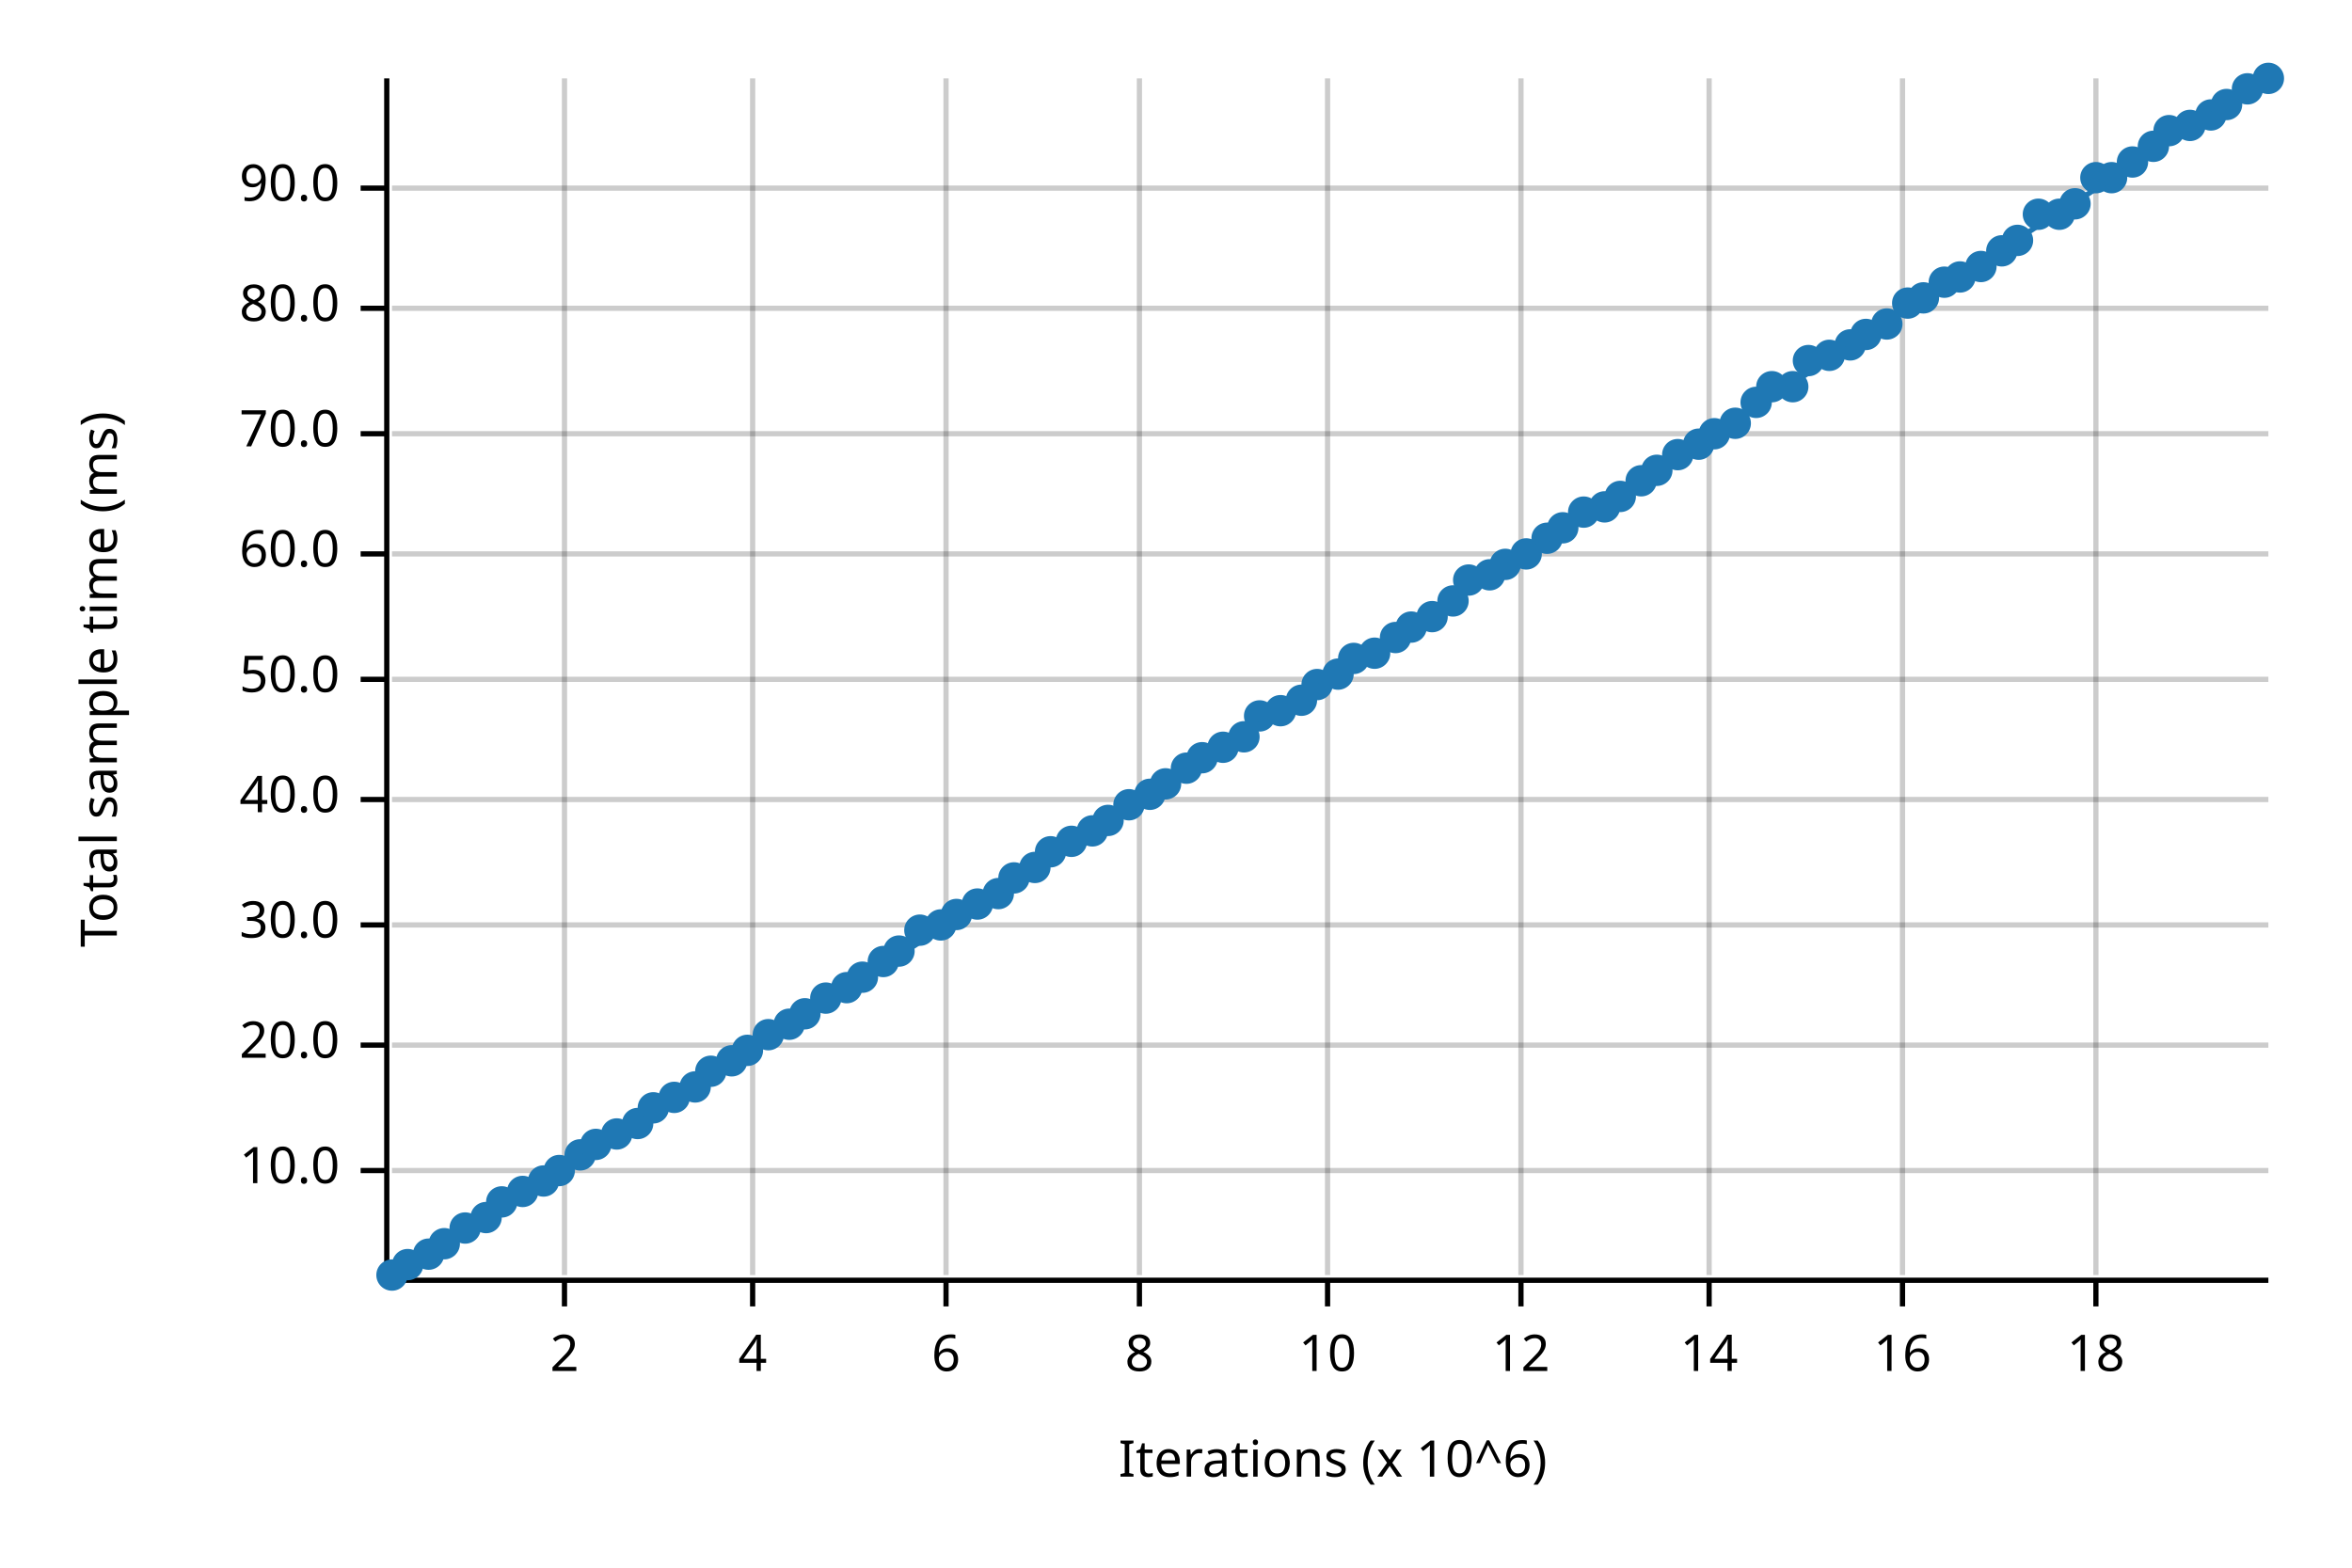
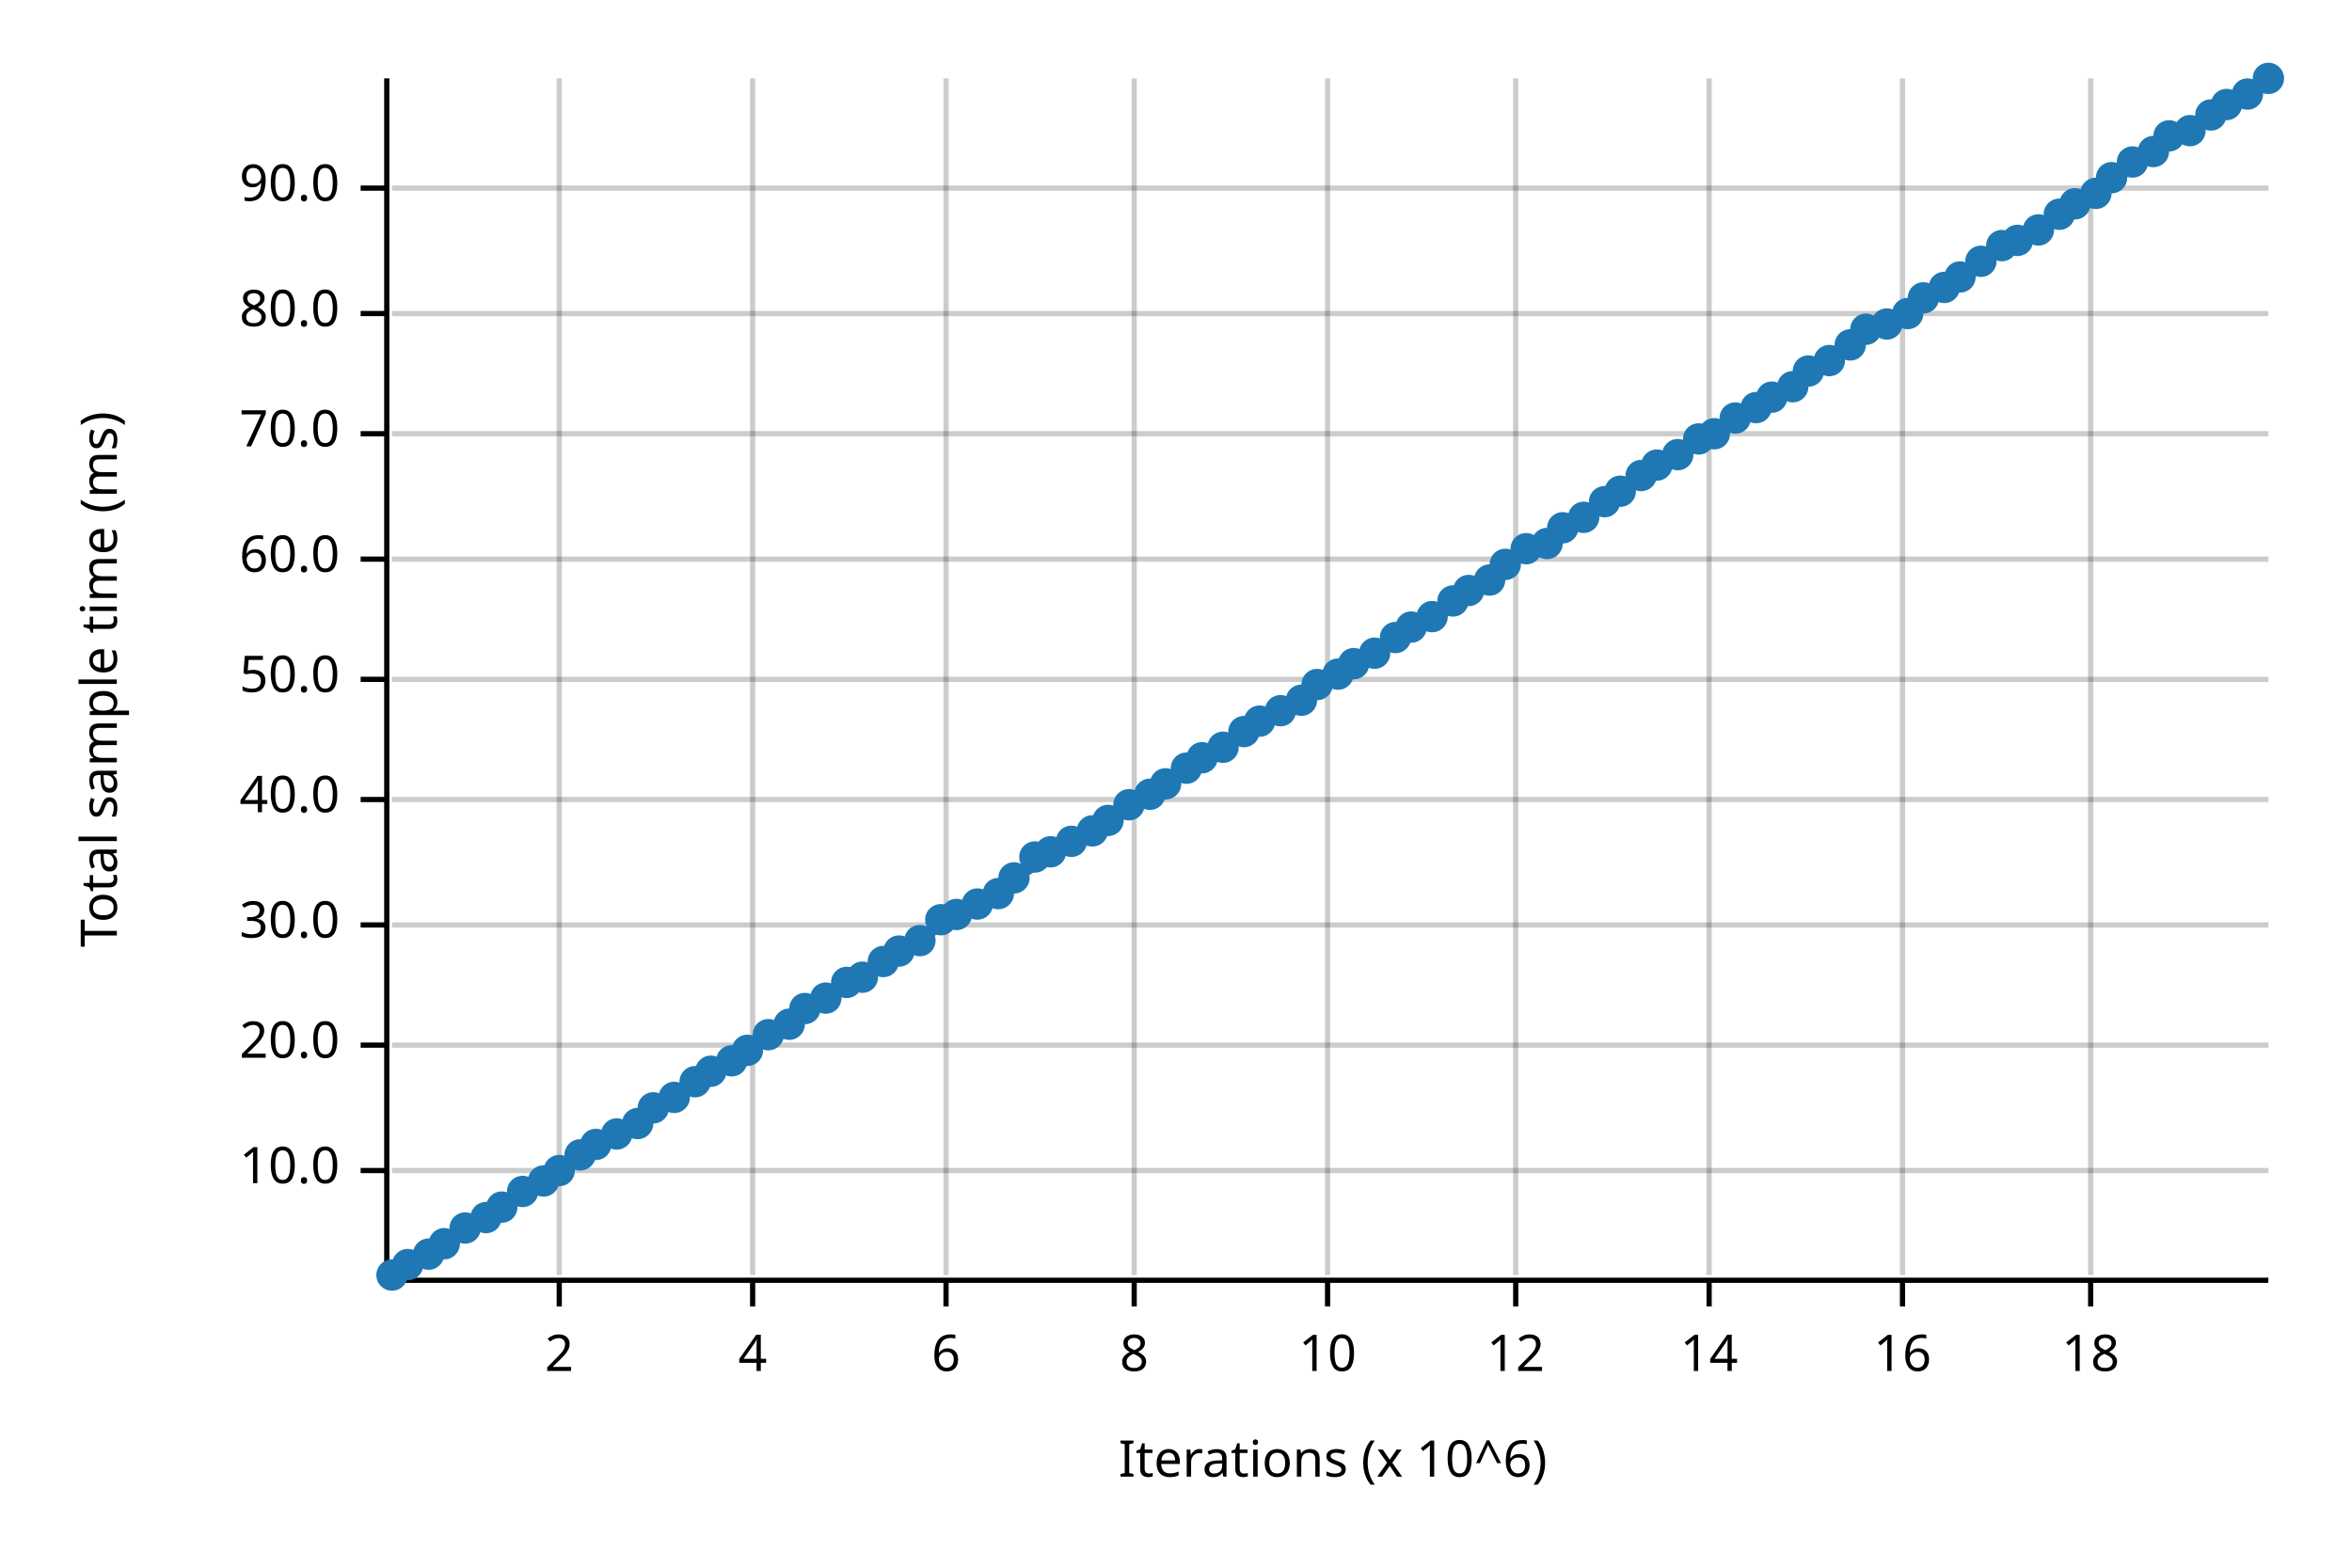
<svg xmlns="http://www.w3.org/2000/svg" width="450" height="300" viewBox="0 0 450 300">
  <text x="15" y="130" dy="0.76em" text-anchor="middle" font-family="sans-serif" font-size="9.677" opacity="1" fill="#000000" transform="rotate(270, 15, 130)">
Total sample time (ms)
</text>
  <text x="255" y="285" dy="-0.5ex" text-anchor="middle" font-family="sans-serif" font-size="9.677" opacity="1" fill="#000000">
Iterations (x 10^6)
</text>
-   <line opacity="0.2" stroke="#000000" stroke-width="1" x1="108" y1="244" x2="108" y2="15" />
+   <line opacity="0.2" stroke="#000000" stroke-width="1" x1="107" y1="244" x2="107" y2="15" />
  <line opacity="0.2" stroke="#000000" stroke-width="1" x1="144" y1="244" x2="144" y2="15" />
  <line opacity="0.2" stroke="#000000" stroke-width="1" x1="181" y1="244" x2="181" y2="15" />
-   <line opacity="0.2" stroke="#000000" stroke-width="1" x1="218" y1="244" x2="218" y2="15" />
+   <line opacity="0.2" stroke="#000000" stroke-width="1" x1="217" y1="244" x2="217" y2="15" />
  <line opacity="0.2" stroke="#000000" stroke-width="1" x1="254" y1="244" x2="254" y2="15" />
-   <line opacity="0.2" stroke="#000000" stroke-width="1" x1="291" y1="244" x2="291" y2="15" />
+   <line opacity="0.2" stroke="#000000" stroke-width="1" x1="290" y1="244" x2="290" y2="15" />
  <line opacity="0.2" stroke="#000000" stroke-width="1" x1="327" y1="244" x2="327" y2="15" />
  <line opacity="0.2" stroke="#000000" stroke-width="1" x1="364" y1="244" x2="364" y2="15" />
-   <line opacity="0.2" stroke="#000000" stroke-width="1" x1="401" y1="244" x2="401" y2="15" />
+   <line opacity="0.2" stroke="#000000" stroke-width="1" x1="400" y1="244" x2="400" y2="15" />
  <line opacity="0.2" stroke="#000000" stroke-width="1" x1="75" y1="224" x2="434" y2="224" />
  <line opacity="0.2" stroke="#000000" stroke-width="1" x1="75" y1="200" x2="434" y2="200" />
  <line opacity="0.2" stroke="#000000" stroke-width="1" x1="75" y1="177" x2="434" y2="177" />
  <line opacity="0.2" stroke="#000000" stroke-width="1" x1="75" y1="153" x2="434" y2="153" />
  <line opacity="0.2" stroke="#000000" stroke-width="1" x1="75" y1="130" x2="434" y2="130" />
-   <line opacity="0.2" stroke="#000000" stroke-width="1" x1="75" y1="106" x2="434" y2="106" />
+   <line opacity="0.2" stroke="#000000" stroke-width="1" x1="75" y1="107" x2="434" y2="107" />
  <line opacity="0.2" stroke="#000000" stroke-width="1" x1="75" y1="83" x2="434" y2="83" />
-   <line opacity="0.2" stroke="#000000" stroke-width="1" x1="75" y1="59" x2="434" y2="59" />
+   <line opacity="0.2" stroke="#000000" stroke-width="1" x1="75" y1="60" x2="434" y2="60" />
  <line opacity="0.2" stroke="#000000" stroke-width="1" x1="75" y1="36" x2="434" y2="36" />
  <polyline fill="none" opacity="1" stroke="#000000" stroke-width="1" points="74,15 74,244 " />
  <text x="65" y="224" dy="0.5ex" text-anchor="end" font-family="sans-serif" font-size="9.677" opacity="1" fill="#000000">
10.0
</text>
  <polyline fill="none" opacity="1" stroke="#000000" stroke-width="1" points="69,224 74,224 " />
  <text x="65" y="200" dy="0.5ex" text-anchor="end" font-family="sans-serif" font-size="9.677" opacity="1" fill="#000000">
20.0
</text>
  <polyline fill="none" opacity="1" stroke="#000000" stroke-width="1" points="69,200 74,200 " />
  <text x="65" y="177" dy="0.5ex" text-anchor="end" font-family="sans-serif" font-size="9.677" opacity="1" fill="#000000">
30.0
</text>
  <polyline fill="none" opacity="1" stroke="#000000" stroke-width="1" points="69,177 74,177 " />
  <text x="65" y="153" dy="0.5ex" text-anchor="end" font-family="sans-serif" font-size="9.677" opacity="1" fill="#000000">
40.0
</text>
  <polyline fill="none" opacity="1" stroke="#000000" stroke-width="1" points="69,153 74,153 " />
  <text x="65" y="130" dy="0.5ex" text-anchor="end" font-family="sans-serif" font-size="9.677" opacity="1" fill="#000000">
50.0
</text>
  <polyline fill="none" opacity="1" stroke="#000000" stroke-width="1" points="69,130 74,130 " />
-   <text x="65" y="106" dy="0.5ex" text-anchor="end" font-family="sans-serif" font-size="9.677" opacity="1" fill="#000000">
+   <text x="65" y="107" dy="0.5ex" text-anchor="end" font-family="sans-serif" font-size="9.677" opacity="1" fill="#000000">
60.0
</text>
-   <polyline fill="none" opacity="1" stroke="#000000" stroke-width="1" points="69,106 74,106 " />
+   <polyline fill="none" opacity="1" stroke="#000000" stroke-width="1" points="69,107 74,107 " />
  <text x="65" y="83" dy="0.5ex" text-anchor="end" font-family="sans-serif" font-size="9.677" opacity="1" fill="#000000">
70.0
</text>
  <polyline fill="none" opacity="1" stroke="#000000" stroke-width="1" points="69,83 74,83 " />
-   <text x="65" y="59" dy="0.5ex" text-anchor="end" font-family="sans-serif" font-size="9.677" opacity="1" fill="#000000">
+   <text x="65" y="60" dy="0.5ex" text-anchor="end" font-family="sans-serif" font-size="9.677" opacity="1" fill="#000000">
80.0
</text>
-   <polyline fill="none" opacity="1" stroke="#000000" stroke-width="1" points="69,59 74,59 " />
+   <polyline fill="none" opacity="1" stroke="#000000" stroke-width="1" points="69,60 74,60 " />
  <text x="65" y="36" dy="0.5ex" text-anchor="end" font-family="sans-serif" font-size="9.677" opacity="1" fill="#000000">
90.0
</text>
  <polyline fill="none" opacity="1" stroke="#000000" stroke-width="1" points="69,36 74,36 " />
  <polyline fill="none" opacity="1" stroke="#000000" stroke-width="1" points="75,245 434,245 " />
-   <text x="108" y="255" dy="0.76em" text-anchor="middle" font-family="sans-serif" font-size="9.677" opacity="1" fill="#000000">
+   <text x="107" y="255" dy="0.76em" text-anchor="middle" font-family="sans-serif" font-size="9.677" opacity="1" fill="#000000">
2
</text>
-   <polyline fill="none" opacity="1" stroke="#000000" stroke-width="1" points="108,245 108,250 " />
+   <polyline fill="none" opacity="1" stroke="#000000" stroke-width="1" points="107,245 107,250 " />
  <text x="144" y="255" dy="0.76em" text-anchor="middle" font-family="sans-serif" font-size="9.677" opacity="1" fill="#000000">
4
</text>
  <polyline fill="none" opacity="1" stroke="#000000" stroke-width="1" points="144,245 144,250 " />
  <text x="181" y="255" dy="0.76em" text-anchor="middle" font-family="sans-serif" font-size="9.677" opacity="1" fill="#000000">
6
</text>
  <polyline fill="none" opacity="1" stroke="#000000" stroke-width="1" points="181,245 181,250 " />
-   <text x="218" y="255" dy="0.76em" text-anchor="middle" font-family="sans-serif" font-size="9.677" opacity="1" fill="#000000">
+   <text x="217" y="255" dy="0.76em" text-anchor="middle" font-family="sans-serif" font-size="9.677" opacity="1" fill="#000000">
8
</text>
-   <polyline fill="none" opacity="1" stroke="#000000" stroke-width="1" points="218,245 218,250 " />
+   <polyline fill="none" opacity="1" stroke="#000000" stroke-width="1" points="217,245 217,250 " />
  <text x="254" y="255" dy="0.76em" text-anchor="middle" font-family="sans-serif" font-size="9.677" opacity="1" fill="#000000">
10
</text>
  <polyline fill="none" opacity="1" stroke="#000000" stroke-width="1" points="254,245 254,250 " />
-   <text x="291" y="255" dy="0.76em" text-anchor="middle" font-family="sans-serif" font-size="9.677" opacity="1" fill="#000000">
+   <text x="290" y="255" dy="0.76em" text-anchor="middle" font-family="sans-serif" font-size="9.677" opacity="1" fill="#000000">
12
</text>
-   <polyline fill="none" opacity="1" stroke="#000000" stroke-width="1" points="291,245 291,250 " />
+   <polyline fill="none" opacity="1" stroke="#000000" stroke-width="1" points="290,245 290,250 " />
  <text x="327" y="255" dy="0.76em" text-anchor="middle" font-family="sans-serif" font-size="9.677" opacity="1" fill="#000000">
14
</text>
  <polyline fill="none" opacity="1" stroke="#000000" stroke-width="1" points="327,245 327,250 " />
  <text x="364" y="255" dy="0.76em" text-anchor="middle" font-family="sans-serif" font-size="9.677" opacity="1" fill="#000000">
16
</text>
  <polyline fill="none" opacity="1" stroke="#000000" stroke-width="1" points="364,245 364,250 " />
-   <text x="401" y="255" dy="0.76em" text-anchor="middle" font-family="sans-serif" font-size="9.677" opacity="1" fill="#000000">
+   <text x="400" y="255" dy="0.76em" text-anchor="middle" font-family="sans-serif" font-size="9.677" opacity="1" fill="#000000">
18
</text>
-   <polyline fill="none" opacity="1" stroke="#000000" stroke-width="1" points="401,245 401,250 " />
+   <polyline fill="none" opacity="1" stroke="#000000" stroke-width="1" points="400,245 400,250 " />
  <circle cx="75" cy="244" r="3" opacity="1" fill="#1F78B4" stroke="none" stroke-width="1" />
  <circle cx="78" cy="242" r="3" opacity="1" fill="#1F78B4" stroke="none" stroke-width="1" />
  <circle cx="82" cy="240" r="3" opacity="1" fill="#1F78B4" stroke="none" stroke-width="1" />
  <circle cx="85" cy="238" r="3" opacity="1" fill="#1F78B4" stroke="none" stroke-width="1" />
  <circle cx="89" cy="235" r="3" opacity="1" fill="#1F78B4" stroke="none" stroke-width="1" />
  <circle cx="93" cy="233" r="3" opacity="1" fill="#1F78B4" stroke="none" stroke-width="1" />
-   <circle cx="96" cy="230" r="3" opacity="1" fill="#1F78B4" stroke="none" stroke-width="1" />
+   <circle cx="96" cy="231" r="3" opacity="1" fill="#1F78B4" stroke="none" stroke-width="1" />
  <circle cx="100" cy="228" r="3" opacity="1" fill="#1F78B4" stroke="none" stroke-width="1" />
  <circle cx="104" cy="226" r="3" opacity="1" fill="#1F78B4" stroke="none" stroke-width="1" />
  <circle cx="107" cy="224" r="3" opacity="1" fill="#1F78B4" stroke="none" stroke-width="1" />
  <circle cx="111" cy="221" r="3" opacity="1" fill="#1F78B4" stroke="none" stroke-width="1" />
  <circle cx="114" cy="219" r="3" opacity="1" fill="#1F78B4" stroke="none" stroke-width="1" />
  <circle cx="118" cy="217" r="3" opacity="1" fill="#1F78B4" stroke="none" stroke-width="1" />
  <circle cx="122" cy="215" r="3" opacity="1" fill="#1F78B4" stroke="none" stroke-width="1" />
  <circle cx="125" cy="212" r="3" opacity="1" fill="#1F78B4" stroke="none" stroke-width="1" />
  <circle cx="129" cy="210" r="3" opacity="1" fill="#1F78B4" stroke="none" stroke-width="1" />
-   <circle cx="133" cy="208" r="3" opacity="1" fill="#1F78B4" stroke="none" stroke-width="1" />
+   <circle cx="133" cy="207" r="3" opacity="1" fill="#1F78B4" stroke="none" stroke-width="1" />
  <circle cx="136" cy="205" r="3" opacity="1" fill="#1F78B4" stroke="none" stroke-width="1" />
  <circle cx="140" cy="203" r="3" opacity="1" fill="#1F78B4" stroke="none" stroke-width="1" />
  <circle cx="143" cy="201" r="3" opacity="1" fill="#1F78B4" stroke="none" stroke-width="1" />
  <circle cx="147" cy="198" r="3" opacity="1" fill="#1F78B4" stroke="none" stroke-width="1" />
  <circle cx="151" cy="196" r="3" opacity="1" fill="#1F78B4" stroke="none" stroke-width="1" />
-   <circle cx="154" cy="194" r="3" opacity="1" fill="#1F78B4" stroke="none" stroke-width="1" />
+   <circle cx="154" cy="193" r="3" opacity="1" fill="#1F78B4" stroke="none" stroke-width="1" />
  <circle cx="158" cy="191" r="3" opacity="1" fill="#1F78B4" stroke="none" stroke-width="1" />
-   <circle cx="162" cy="189" r="3" opacity="1" fill="#1F78B4" stroke="none" stroke-width="1" />
+   <circle cx="162" cy="188" r="3" opacity="1" fill="#1F78B4" stroke="none" stroke-width="1" />
  <circle cx="165" cy="187" r="3" opacity="1" fill="#1F78B4" stroke="none" stroke-width="1" />
  <circle cx="169" cy="184" r="3" opacity="1" fill="#1F78B4" stroke="none" stroke-width="1" />
  <circle cx="172" cy="182" r="3" opacity="1" fill="#1F78B4" stroke="none" stroke-width="1" />
-   <circle cx="176" cy="178" r="3" opacity="1" fill="#1F78B4" stroke="none" stroke-width="1" />
-   <circle cx="180" cy="177" r="3" opacity="1" fill="#1F78B4" stroke="none" stroke-width="1" />
+   <circle cx="176" cy="180" r="3" opacity="1" fill="#1F78B4" stroke="none" stroke-width="1" />
+   <circle cx="180" cy="176" r="3" opacity="1" fill="#1F78B4" stroke="none" stroke-width="1" />
  <circle cx="183" cy="175" r="3" opacity="1" fill="#1F78B4" stroke="none" stroke-width="1" />
  <circle cx="187" cy="173" r="3" opacity="1" fill="#1F78B4" stroke="none" stroke-width="1" />
  <circle cx="191" cy="171" r="3" opacity="1" fill="#1F78B4" stroke="none" stroke-width="1" />
  <circle cx="194" cy="168" r="3" opacity="1" fill="#1F78B4" stroke="none" stroke-width="1" />
-   <circle cx="198" cy="166" r="3" opacity="1" fill="#1F78B4" stroke="none" stroke-width="1" />
+   <circle cx="198" cy="164" r="3" opacity="1" fill="#1F78B4" stroke="none" stroke-width="1" />
  <circle cx="201" cy="163" r="3" opacity="1" fill="#1F78B4" stroke="none" stroke-width="1" />
  <circle cx="205" cy="161" r="3" opacity="1" fill="#1F78B4" stroke="none" stroke-width="1" />
  <circle cx="209" cy="159" r="3" opacity="1" fill="#1F78B4" stroke="none" stroke-width="1" />
  <circle cx="212" cy="157" r="3" opacity="1" fill="#1F78B4" stroke="none" stroke-width="1" />
  <circle cx="216" cy="154" r="3" opacity="1" fill="#1F78B4" stroke="none" stroke-width="1" />
  <circle cx="220" cy="152" r="3" opacity="1" fill="#1F78B4" stroke="none" stroke-width="1" />
  <circle cx="223" cy="150" r="3" opacity="1" fill="#1F78B4" stroke="none" stroke-width="1" />
  <circle cx="227" cy="147" r="3" opacity="1" fill="#1F78B4" stroke="none" stroke-width="1" />
  <circle cx="230" cy="145" r="3" opacity="1" fill="#1F78B4" stroke="none" stroke-width="1" />
  <circle cx="234" cy="143" r="3" opacity="1" fill="#1F78B4" stroke="none" stroke-width="1" />
-   <circle cx="238" cy="141" r="3" opacity="1" fill="#1F78B4" stroke="none" stroke-width="1" />
-   <circle cx="241" cy="137" r="3" opacity="1" fill="#1F78B4" stroke="none" stroke-width="1" />
+   <circle cx="238" cy="140" r="3" opacity="1" fill="#1F78B4" stroke="none" stroke-width="1" />
+   <circle cx="241" cy="138" r="3" opacity="1" fill="#1F78B4" stroke="none" stroke-width="1" />
  <circle cx="245" cy="136" r="3" opacity="1" fill="#1F78B4" stroke="none" stroke-width="1" />
  <circle cx="249" cy="134" r="3" opacity="1" fill="#1F78B4" stroke="none" stroke-width="1" />
  <circle cx="252" cy="131" r="3" opacity="1" fill="#1F78B4" stroke="none" stroke-width="1" />
  <circle cx="256" cy="129" r="3" opacity="1" fill="#1F78B4" stroke="none" stroke-width="1" />
-   <circle cx="259" cy="126" r="3" opacity="1" fill="#1F78B4" stroke="none" stroke-width="1" />
+   <circle cx="259" cy="127" r="3" opacity="1" fill="#1F78B4" stroke="none" stroke-width="1" />
  <circle cx="263" cy="125" r="3" opacity="1" fill="#1F78B4" stroke="none" stroke-width="1" />
  <circle cx="267" cy="122" r="3" opacity="1" fill="#1F78B4" stroke="none" stroke-width="1" />
  <circle cx="270" cy="120" r="3" opacity="1" fill="#1F78B4" stroke="none" stroke-width="1" />
  <circle cx="274" cy="118" r="3" opacity="1" fill="#1F78B4" stroke="none" stroke-width="1" />
  <circle cx="278" cy="115" r="3" opacity="1" fill="#1F78B4" stroke="none" stroke-width="1" />
-   <circle cx="281" cy="111" r="3" opacity="1" fill="#1F78B4" stroke="none" stroke-width="1" />
-   <circle cx="285" cy="110" r="3" opacity="1" fill="#1F78B4" stroke="none" stroke-width="1" />
+   <circle cx="281" cy="113" r="3" opacity="1" fill="#1F78B4" stroke="none" stroke-width="1" />
+   <circle cx="285" cy="111" r="3" opacity="1" fill="#1F78B4" stroke="none" stroke-width="1" />
  <circle cx="288" cy="108" r="3" opacity="1" fill="#1F78B4" stroke="none" stroke-width="1" />
-   <circle cx="292" cy="106" r="3" opacity="1" fill="#1F78B4" stroke="none" stroke-width="1" />
-   <circle cx="296" cy="103" r="3" opacity="1" fill="#1F78B4" stroke="none" stroke-width="1" />
+   <circle cx="292" cy="105" r="3" opacity="1" fill="#1F78B4" stroke="none" stroke-width="1" />
+   <circle cx="296" cy="104" r="3" opacity="1" fill="#1F78B4" stroke="none" stroke-width="1" />
  <circle cx="299" cy="101" r="3" opacity="1" fill="#1F78B4" stroke="none" stroke-width="1" />
-   <circle cx="303" cy="98" r="3" opacity="1" fill="#1F78B4" stroke="none" stroke-width="1" />
-   <circle cx="307" cy="97" r="3" opacity="1" fill="#1F78B4" stroke="none" stroke-width="1" />
-   <circle cx="310" cy="95" r="3" opacity="1" fill="#1F78B4" stroke="none" stroke-width="1" />
-   <circle cx="314" cy="92" r="3" opacity="1" fill="#1F78B4" stroke="none" stroke-width="1" />
-   <circle cx="317" cy="90" r="3" opacity="1" fill="#1F78B4" stroke="none" stroke-width="1" />
+   <circle cx="303" cy="99" r="3" opacity="1" fill="#1F78B4" stroke="none" stroke-width="1" />
+   <circle cx="307" cy="96" r="3" opacity="1" fill="#1F78B4" stroke="none" stroke-width="1" />
+   <circle cx="310" cy="94" r="3" opacity="1" fill="#1F78B4" stroke="none" stroke-width="1" />
+   <circle cx="314" cy="91" r="3" opacity="1" fill="#1F78B4" stroke="none" stroke-width="1" />
+   <circle cx="317" cy="89" r="3" opacity="1" fill="#1F78B4" stroke="none" stroke-width="1" />
  <circle cx="321" cy="87" r="3" opacity="1" fill="#1F78B4" stroke="none" stroke-width="1" />
-   <circle cx="325" cy="85" r="3" opacity="1" fill="#1F78B4" stroke="none" stroke-width="1" />
+   <circle cx="325" cy="84" r="3" opacity="1" fill="#1F78B4" stroke="none" stroke-width="1" />
  <circle cx="328" cy="83" r="3" opacity="1" fill="#1F78B4" stroke="none" stroke-width="1" />
-   <circle cx="332" cy="81" r="3" opacity="1" fill="#1F78B4" stroke="none" stroke-width="1" />
-   <circle cx="336" cy="77" r="3" opacity="1" fill="#1F78B4" stroke="none" stroke-width="1" />
-   <circle cx="339" cy="74" r="3" opacity="1" fill="#1F78B4" stroke="none" stroke-width="1" />
+   <circle cx="332" cy="80" r="3" opacity="1" fill="#1F78B4" stroke="none" stroke-width="1" />
+   <circle cx="336" cy="78" r="3" opacity="1" fill="#1F78B4" stroke="none" stroke-width="1" />
+   <circle cx="339" cy="76" r="3" opacity="1" fill="#1F78B4" stroke="none" stroke-width="1" />
  <circle cx="343" cy="74" r="3" opacity="1" fill="#1F78B4" stroke="none" stroke-width="1" />
-   <circle cx="346" cy="69" r="3" opacity="1" fill="#1F78B4" stroke="none" stroke-width="1" />
-   <circle cx="350" cy="68" r="3" opacity="1" fill="#1F78B4" stroke="none" stroke-width="1" />
+   <circle cx="346" cy="71" r="3" opacity="1" fill="#1F78B4" stroke="none" stroke-width="1" />
+   <circle cx="350" cy="69" r="3" opacity="1" fill="#1F78B4" stroke="none" stroke-width="1" />
  <circle cx="354" cy="66" r="3" opacity="1" fill="#1F78B4" stroke="none" stroke-width="1" />
-   <circle cx="357" cy="64" r="3" opacity="1" fill="#1F78B4" stroke="none" stroke-width="1" />
+   <circle cx="357" cy="63" r="3" opacity="1" fill="#1F78B4" stroke="none" stroke-width="1" />
  <circle cx="361" cy="62" r="3" opacity="1" fill="#1F78B4" stroke="none" stroke-width="1" />
-   <circle cx="365" cy="58" r="3" opacity="1" fill="#1F78B4" stroke="none" stroke-width="1" />
+   <circle cx="365" cy="60" r="3" opacity="1" fill="#1F78B4" stroke="none" stroke-width="1" />
  <circle cx="368" cy="57" r="3" opacity="1" fill="#1F78B4" stroke="none" stroke-width="1" />
-   <circle cx="372" cy="54" r="3" opacity="1" fill="#1F78B4" stroke="none" stroke-width="1" />
+   <circle cx="372" cy="55" r="3" opacity="1" fill="#1F78B4" stroke="none" stroke-width="1" />
  <circle cx="375" cy="53" r="3" opacity="1" fill="#1F78B4" stroke="none" stroke-width="1" />
-   <circle cx="379" cy="51" r="3" opacity="1" fill="#1F78B4" stroke="none" stroke-width="1" />
-   <circle cx="383" cy="48" r="3" opacity="1" fill="#1F78B4" stroke="none" stroke-width="1" />
+   <circle cx="379" cy="50" r="3" opacity="1" fill="#1F78B4" stroke="none" stroke-width="1" />
+   <circle cx="383" cy="47" r="3" opacity="1" fill="#1F78B4" stroke="none" stroke-width="1" />
  <circle cx="386" cy="46" r="3" opacity="1" fill="#1F78B4" stroke="none" stroke-width="1" />
-   <circle cx="390" cy="41" r="3" opacity="1" fill="#1F78B4" stroke="none" stroke-width="1" />
+   <circle cx="390" cy="44" r="3" opacity="1" fill="#1F78B4" stroke="none" stroke-width="1" />
  <circle cx="394" cy="41" r="3" opacity="1" fill="#1F78B4" stroke="none" stroke-width="1" />
  <circle cx="397" cy="39" r="3" opacity="1" fill="#1F78B4" stroke="none" stroke-width="1" />
-   <circle cx="401" cy="34" r="3" opacity="1" fill="#1F78B4" stroke="none" stroke-width="1" />
+   <circle cx="401" cy="37" r="3" opacity="1" fill="#1F78B4" stroke="none" stroke-width="1" />
  <circle cx="404" cy="34" r="3" opacity="1" fill="#1F78B4" stroke="none" stroke-width="1" />
  <circle cx="408" cy="31" r="3" opacity="1" fill="#1F78B4" stroke="none" stroke-width="1" />
-   <circle cx="412" cy="28" r="3" opacity="1" fill="#1F78B4" stroke="none" stroke-width="1" />
-   <circle cx="415" cy="25" r="3" opacity="1" fill="#1F78B4" stroke="none" stroke-width="1" />
-   <circle cx="419" cy="24" r="3" opacity="1" fill="#1F78B4" stroke="none" stroke-width="1" />
+   <circle cx="412" cy="29" r="3" opacity="1" fill="#1F78B4" stroke="none" stroke-width="1" />
+   <circle cx="415" cy="26" r="3" opacity="1" fill="#1F78B4" stroke="none" stroke-width="1" />
+   <circle cx="419" cy="25" r="3" opacity="1" fill="#1F78B4" stroke="none" stroke-width="1" />
  <circle cx="423" cy="22" r="3" opacity="1" fill="#1F78B4" stroke="none" stroke-width="1" />
  <circle cx="426" cy="20" r="3" opacity="1" fill="#1F78B4" stroke="none" stroke-width="1" />
-   <circle cx="430" cy="17" r="3" opacity="1" fill="#1F78B4" stroke="none" stroke-width="1" />
+   <circle cx="430" cy="18" r="3" opacity="1" fill="#1F78B4" stroke="none" stroke-width="1" />
  <circle cx="434" cy="15" r="3" opacity="1" fill="#1F78B4" stroke="none" stroke-width="1" />
  <polyline fill="none" opacity="1" stroke="#1F78B4" stroke-width="1" points="75,245 434,15 " />
-   <polygon opacity="0.25" fill="#1F78B4" points="75,245 434,15 434,15 " />
+   <polygon opacity="0.25" fill="#1F78B4" points="75,245 434,16 434,15 " />
</svg>
